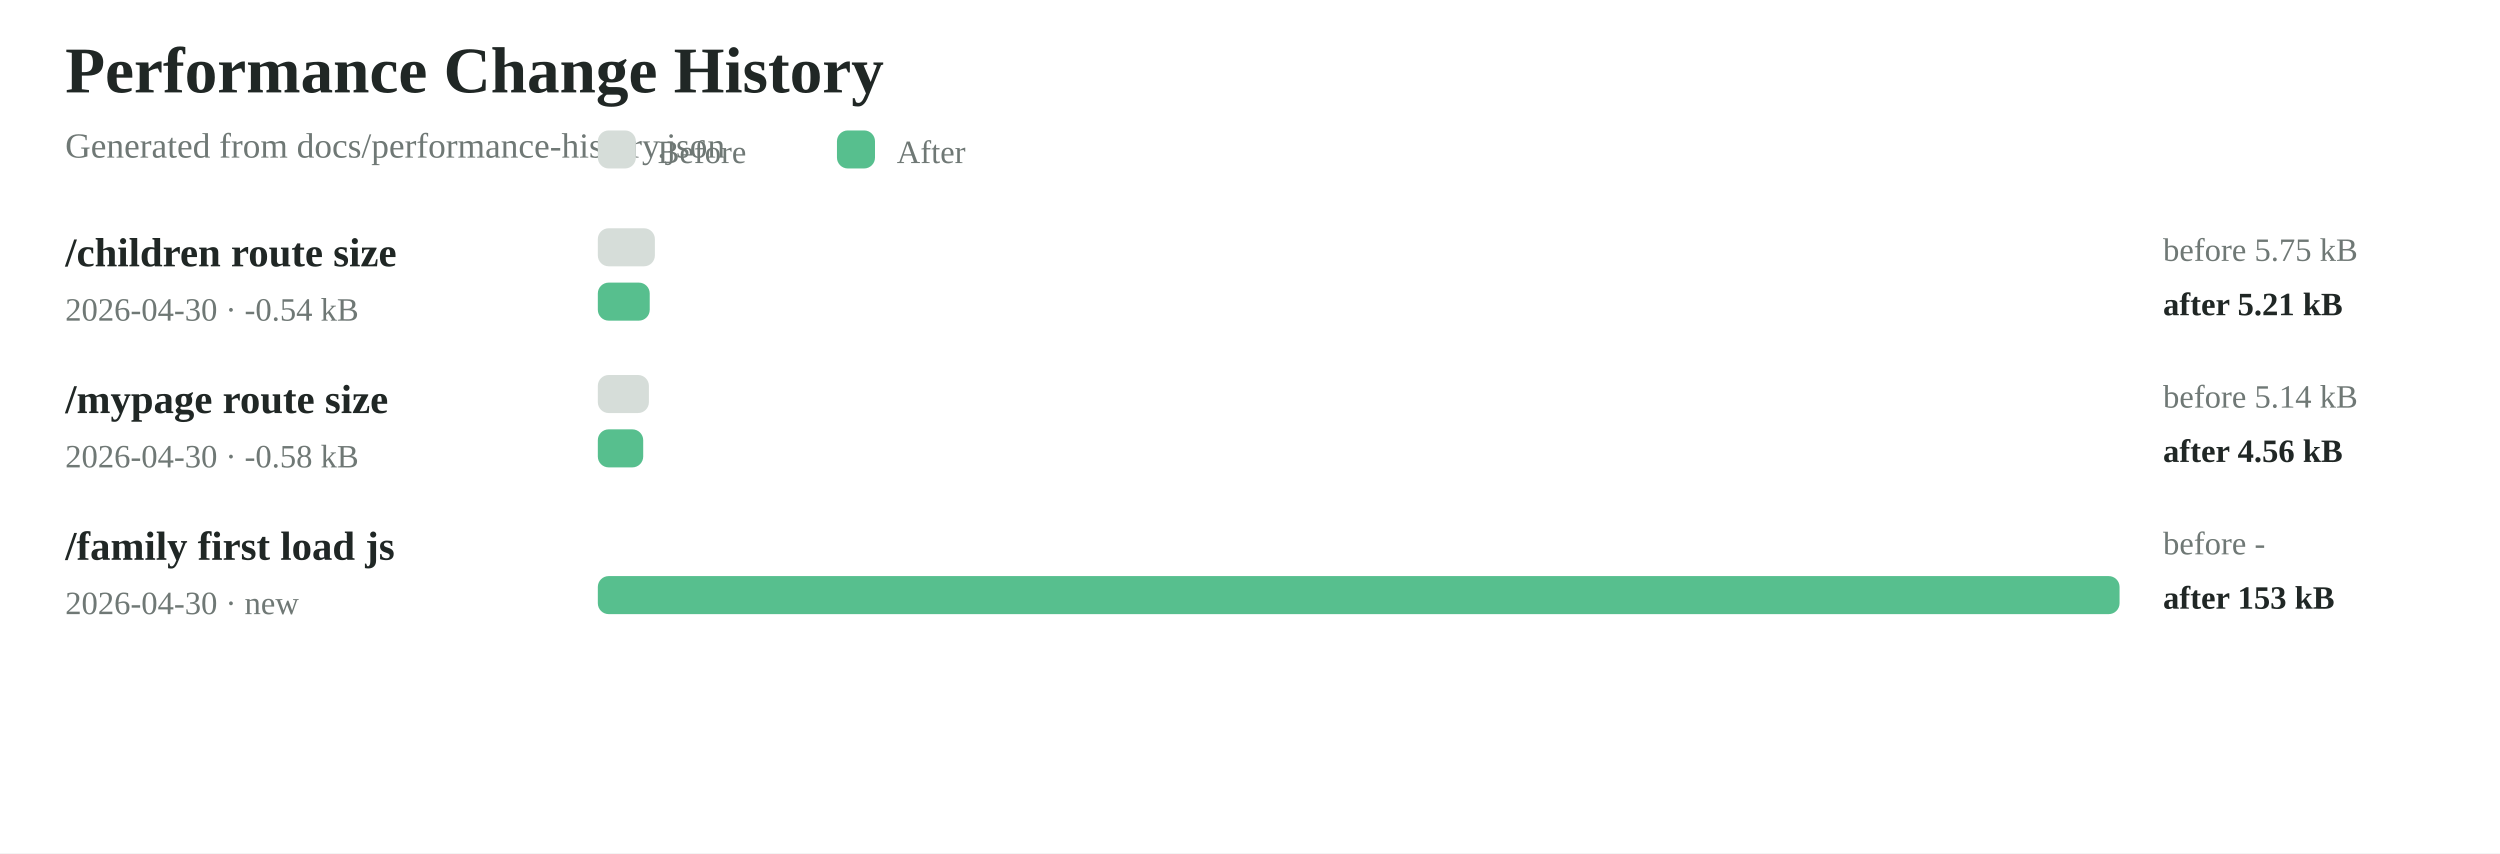
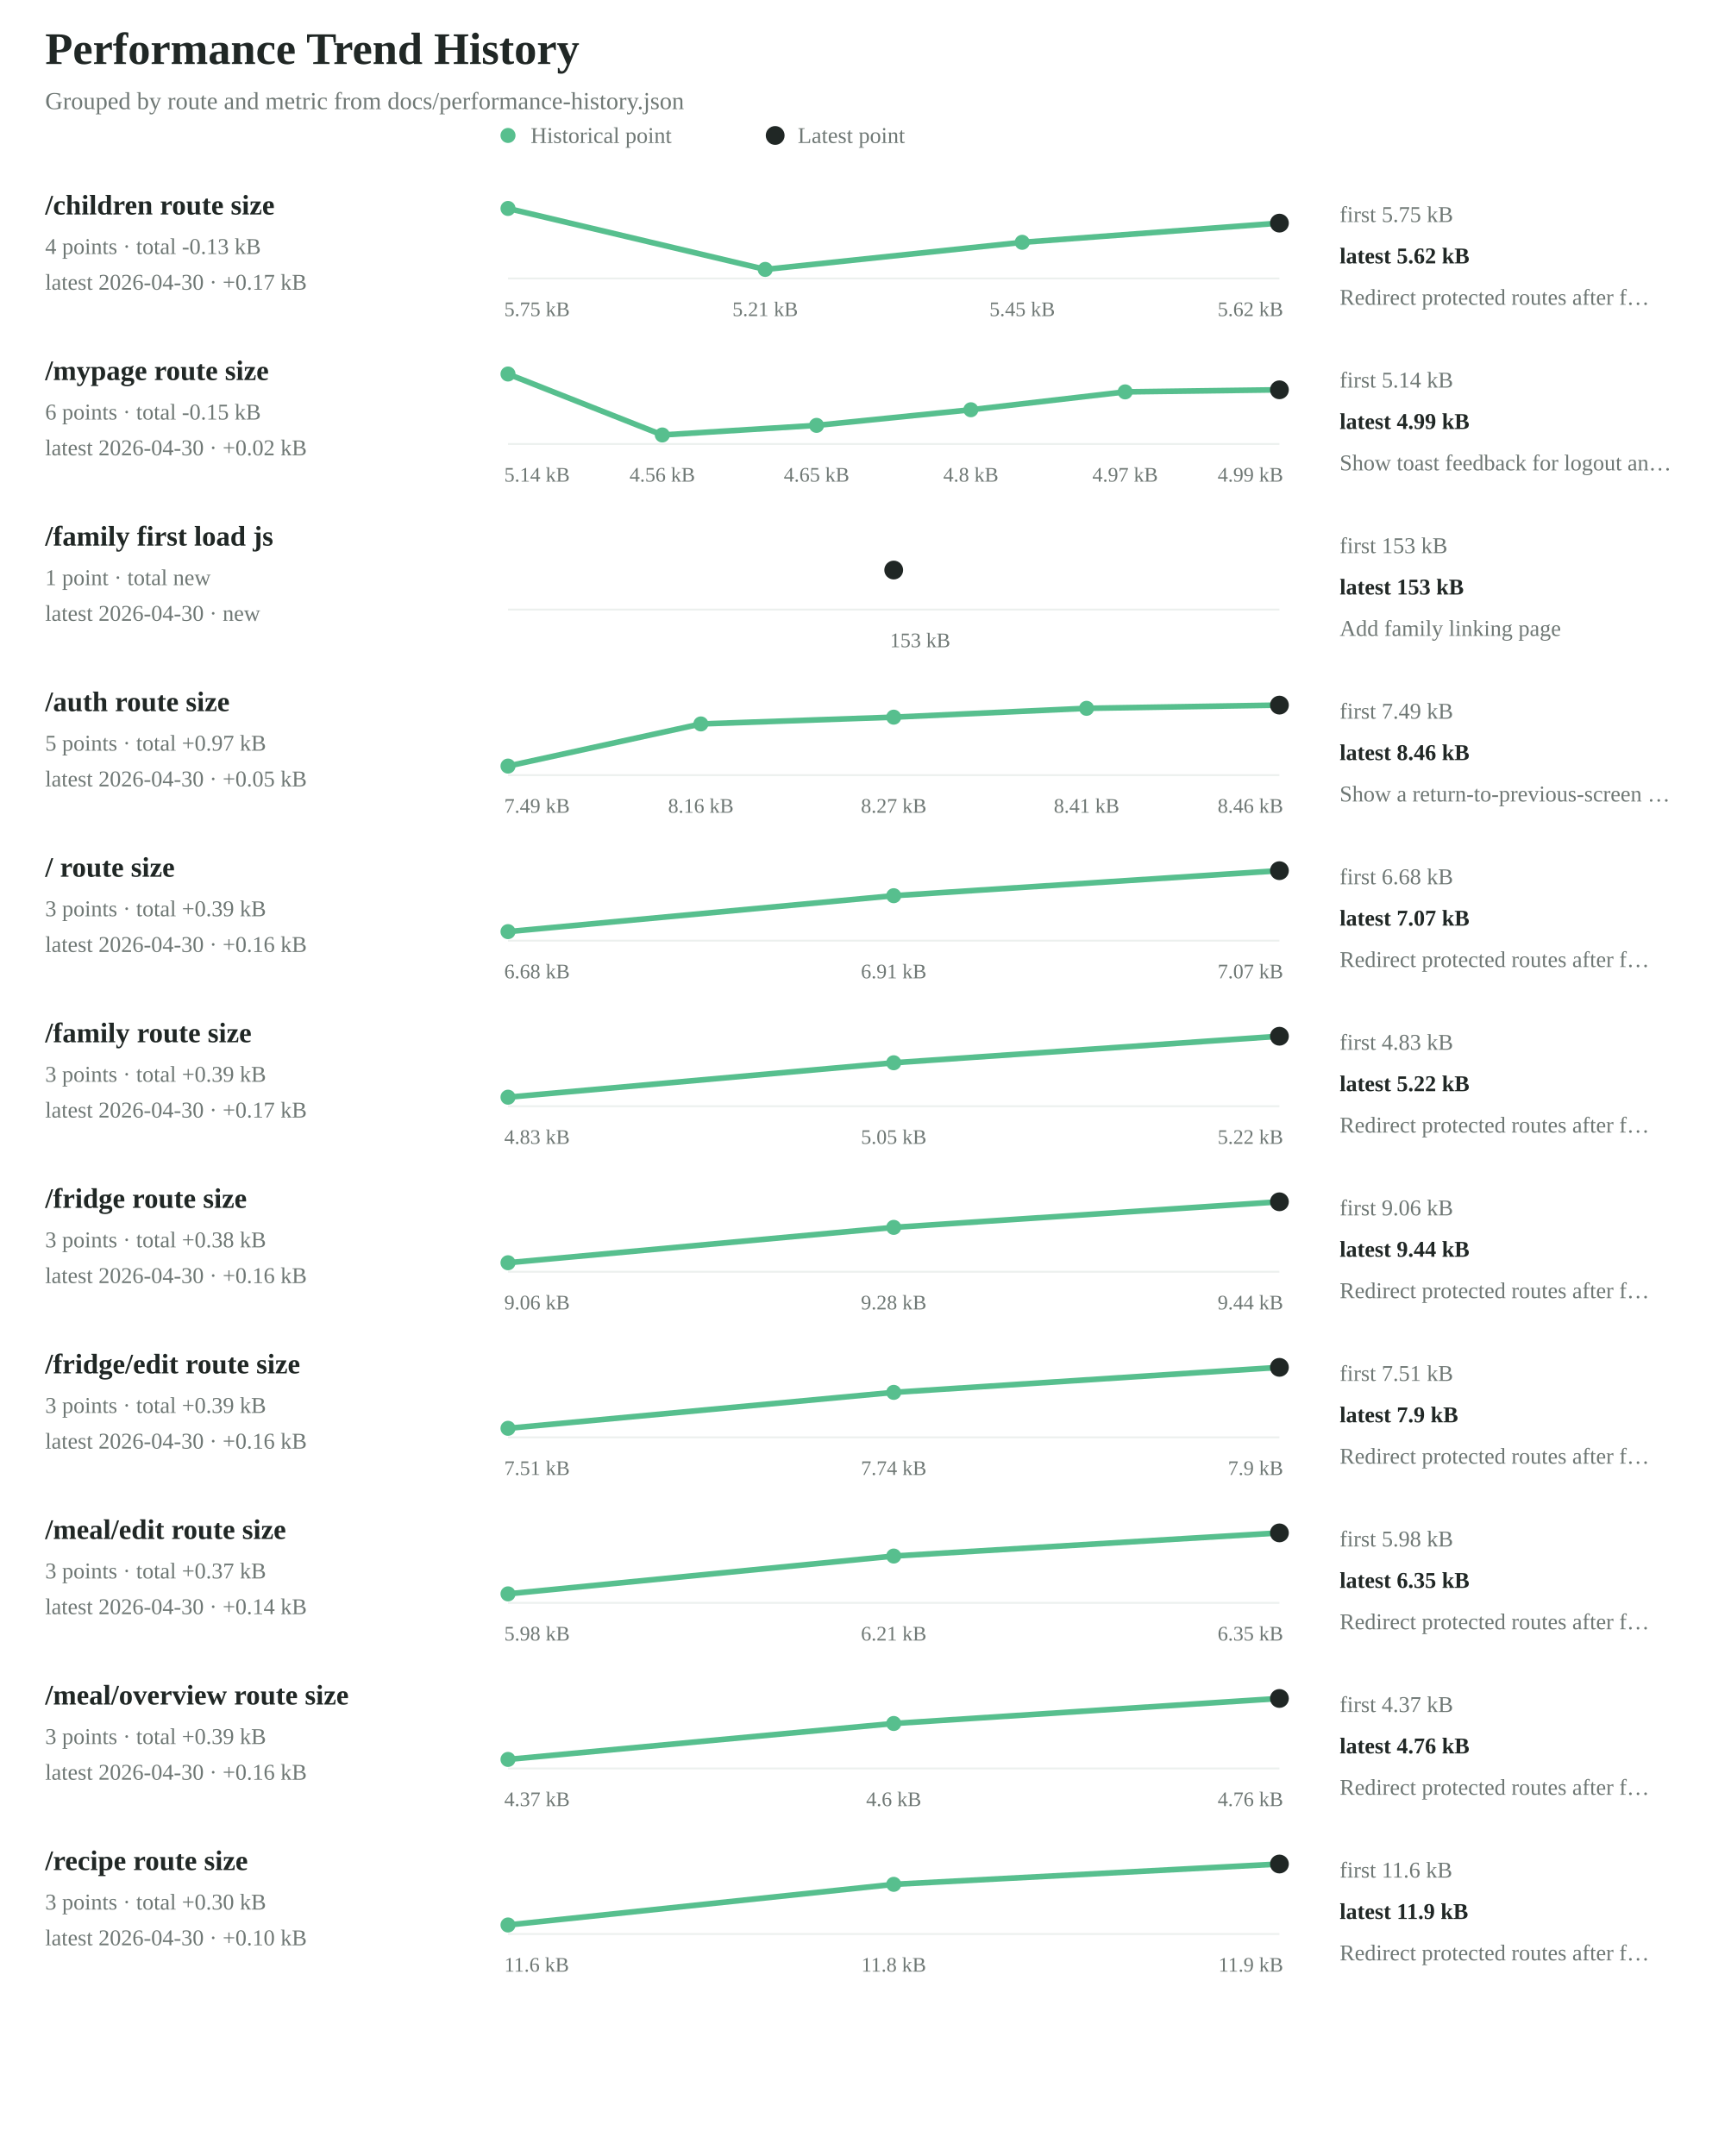
- <svg xmlns="http://www.w3.org/2000/svg" width="920" height="314" viewBox="0 0 920 314" role="img" aria-labelledby="title desc">
-   <rect width="920" height="314" fill="#ffffff" />
-   <text x="24" y="34" font-size="24" font-weight="800" fill="#202725">Performance Change History</text>
-   <text x="24" y="58" font-size="13" fill="#6f7875">Generated from docs/performance-history.json</text>
+ <svg xmlns="http://www.w3.org/2000/svg" width="920" height="1146" viewBox="0 0 920 1146" role="img" aria-labelledby="title desc">
+   <rect width="920" height="1146" fill="#ffffff" />
+   <text x="24" y="34" font-size="24" font-weight="800" fill="#202725">Performance Trend History</text>
+   <text x="24" y="58" font-size="13" fill="#6f7875">Grouped by route and metric from docs/performance-history.json</text>
  <g>
-     <rect x="220" y="48" width="14" height="14" rx="4" fill="#d6ddd9" />
-     <text x="242" y="60" font-size="12" fill="#6f7875">Before</text>
-     <rect x="308" y="48" width="14" height="14" rx="4" fill="#57bf8e" />
-     <text x="330" y="60" font-size="12" fill="#6f7875">After</text>
+     <circle cx="270" cy="72" r="4" fill="#57bf8e" />
+     <text x="282" y="76" font-size="12" fill="#6f7875">Historical point</text>
+     <circle cx="412" cy="72" r="5" fill="#202725" />
+     <text x="424" y="76" font-size="12" fill="#6f7875">Latest point</text>
  </g>
-   <text x="24" y="98" font-size="15" font-weight="700" fill="#202725">/children route size</text>
-   <text x="24" y="118" font-size="12" fill="#6f7875">2026-04-30 · -0.54 kB</text>
-   <rect x="220" y="84" width="21.0" height="14" rx="4" fill="#d6ddd9" />
-   <rect x="220" y="104" width="19.1" height="14" rx="4" fill="#57bf8e" />
-   <text x="796" y="96" font-size="12" fill="#6f7875">before 5.75 kB</text>
-   <text x="796" y="116" font-size="12" font-weight="700" fill="#202725">after 5.21 kB</text>
-   <text x="24" y="152" font-size="15" font-weight="700" fill="#202725">/mypage route size</text>
-   <text x="24" y="172" font-size="12" fill="#6f7875">2026-04-30 · -0.58 kB</text>
-   <rect x="220" y="138" width="18.8" height="14" rx="4" fill="#d6ddd9" />
-   <rect x="220" y="158" width="16.7" height="14" rx="4" fill="#57bf8e" />
-   <text x="796" y="150" font-size="12" fill="#6f7875">before 5.14 kB</text>
-   <text x="796" y="170" font-size="12" font-weight="700" fill="#202725">after 4.56 kB</text>
-   <text x="24" y="206" font-size="15" font-weight="700" fill="#202725">/family first load js</text>
-   <text x="24" y="226" font-size="12" fill="#6f7875">2026-04-30 · new</text>
-   <rect x="220" y="212" width="560.0" height="14" rx="4" fill="#57bf8e" />
-   <text x="796" y="204" font-size="12" fill="#6f7875">before -</text>
-   <text x="796" y="224" font-size="12" font-weight="700" fill="#202725">after 153 kB</text>
+   <text x="24" y="114" font-size="15" font-weight="700" fill="#202725">/children route size</text>
+   <text x="24" y="135" font-size="12" fill="#6f7875">4 points · total -0.13 kB</text>
+   <text x="24" y="154" font-size="12" fill="#6f7875">latest 2026-04-30 · +0.17 kB</text>
+   <line x1="270" y1="148" x2="680" y2="148" stroke="#ecf0ee" stroke-width="1" />
+   <path d="M 270.0 110.8 L 406.7 143.2 L 543.3 128.8 L 680.0 118.6" fill="none" stroke="#57bf8e" stroke-width="3" stroke-linecap="round" stroke-linejoin="round" />
+   <circle cx="270.0" cy="110.8" r="4" fill="#57bf8e" />
+   <circle cx="406.7" cy="143.2" r="4" fill="#57bf8e" />
+   <circle cx="543.3" cy="128.8" r="4" fill="#57bf8e" />
+   <circle cx="680.0" cy="118.6" r="5" fill="#202725" />
+   <text x="268.0" y="168" text-anchor="start" font-size="11" fill="#6f7875">5.75 kB</text>
+   <text x="406.7" y="168" text-anchor="middle" font-size="11" fill="#6f7875">5.21 kB</text>
+   <text x="543.3" y="168" text-anchor="middle" font-size="11" fill="#6f7875">5.45 kB</text>
+   <text x="682.0" y="168" text-anchor="end" font-size="11" fill="#6f7875">5.62 kB</text>
+   <text x="712" y="118" font-size="12" fill="#6f7875">first 5.75 kB</text>
+   <text x="712" y="140" font-size="12" font-weight="700" fill="#202725">latest 5.62 kB</text>
+   <text x="712" y="162" font-size="12" fill="#6f7875">Redirect protected routes after f…</text>
+   <text x="24" y="202" font-size="15" font-weight="700" fill="#202725">/mypage route size</text>
+   <text x="24" y="223" font-size="12" fill="#6f7875">6 points · total -0.15 kB</text>
+   <text x="24" y="242" font-size="12" fill="#6f7875">latest 2026-04-30 · +0.02 kB</text>
+   <line x1="270" y1="236" x2="680" y2="236" stroke="#ecf0ee" stroke-width="1" />
+   <path d="M 270.0 198.8 L 352.0 231.2 L 434.0 226.1 L 516.0 217.8 L 598.0 208.3 L 680.0 207.2" fill="none" stroke="#57bf8e" stroke-width="3" stroke-linecap="round" stroke-linejoin="round" />
+   <circle cx="270.0" cy="198.8" r="4" fill="#57bf8e" />
+   <circle cx="352.0" cy="231.2" r="4" fill="#57bf8e" />
+   <circle cx="434.0" cy="226.1" r="4" fill="#57bf8e" />
+   <circle cx="516.0" cy="217.8" r="4" fill="#57bf8e" />
+   <circle cx="598.0" cy="208.3" r="4" fill="#57bf8e" />
+   <circle cx="680.0" cy="207.2" r="5" fill="#202725" />
+   <text x="268.0" y="256" text-anchor="start" font-size="11" fill="#6f7875">5.14 kB</text>
+   <text x="352.0" y="256" text-anchor="middle" font-size="11" fill="#6f7875">4.56 kB</text>
+   <text x="434.0" y="256" text-anchor="middle" font-size="11" fill="#6f7875">4.65 kB</text>
+   <text x="516.0" y="256" text-anchor="middle" font-size="11" fill="#6f7875">4.8 kB</text>
+   <text x="598.0" y="256" text-anchor="middle" font-size="11" fill="#6f7875">4.97 kB</text>
+   <text x="682.0" y="256" text-anchor="end" font-size="11" fill="#6f7875">4.99 kB</text>
+   <text x="712" y="206" font-size="12" fill="#6f7875">first 5.14 kB</text>
+   <text x="712" y="228" font-size="12" font-weight="700" fill="#202725">latest 4.99 kB</text>
+   <text x="712" y="250" font-size="12" fill="#6f7875">Show toast feedback for logout an…</text>
+   <text x="24" y="290" font-size="15" font-weight="700" fill="#202725">/family first load js</text>
+   <text x="24" y="311" font-size="12" fill="#6f7875">1 point · total new</text>
+   <text x="24" y="330" font-size="12" fill="#6f7875">latest 2026-04-30 · new</text>
+   <line x1="270" y1="324" x2="680" y2="324" stroke="#ecf0ee" stroke-width="1" />
+   <circle cx="475.0" cy="303.0" r="5" fill="#202725" />
+   <text x="473.0" y="344" text-anchor="start" font-size="11" fill="#6f7875">153 kB</text>
+   <text x="712" y="294" font-size="12" fill="#6f7875">first 153 kB</text>
+   <text x="712" y="316" font-size="12" font-weight="700" fill="#202725">latest 153 kB</text>
+   <text x="712" y="338" font-size="12" fill="#6f7875">Add family linking page</text>
+   <text x="24" y="378" font-size="15" font-weight="700" fill="#202725">/auth route size</text>
+   <text x="24" y="399" font-size="12" fill="#6f7875">5 points · total +0.97 kB</text>
+   <text x="24" y="418" font-size="12" fill="#6f7875">latest 2026-04-30 · +0.05 kB</text>
+   <line x1="270" y1="412" x2="680" y2="412" stroke="#ecf0ee" stroke-width="1" />
+   <path d="M 270.0 407.2 L 372.5 384.8 L 475.0 381.2 L 577.5 376.5 L 680.0 374.8" fill="none" stroke="#57bf8e" stroke-width="3" stroke-linecap="round" stroke-linejoin="round" />
+   <circle cx="270.0" cy="407.2" r="4" fill="#57bf8e" />
+   <circle cx="372.5" cy="384.8" r="4" fill="#57bf8e" />
+   <circle cx="475.0" cy="381.2" r="4" fill="#57bf8e" />
+   <circle cx="577.5" cy="376.5" r="4" fill="#57bf8e" />
+   <circle cx="680.0" cy="374.8" r="5" fill="#202725" />
+   <text x="268.0" y="432" text-anchor="start" font-size="11" fill="#6f7875">7.49 kB</text>
+   <text x="372.5" y="432" text-anchor="middle" font-size="11" fill="#6f7875">8.16 kB</text>
+   <text x="475.0" y="432" text-anchor="middle" font-size="11" fill="#6f7875">8.27 kB</text>
+   <text x="577.5" y="432" text-anchor="middle" font-size="11" fill="#6f7875">8.41 kB</text>
+   <text x="682.0" y="432" text-anchor="end" font-size="11" fill="#6f7875">8.46 kB</text>
+   <text x="712" y="382" font-size="12" fill="#6f7875">first 7.49 kB</text>
+   <text x="712" y="404" font-size="12" font-weight="700" fill="#202725">latest 8.46 kB</text>
+   <text x="712" y="426" font-size="12" fill="#6f7875">Show a return-to-previous-screen …</text>
+   <text x="24" y="466" font-size="15" font-weight="700" fill="#202725">/ route size</text>
+   <text x="24" y="487" font-size="12" fill="#6f7875">3 points · total +0.39 kB</text>
+   <text x="24" y="506" font-size="12" fill="#6f7875">latest 2026-04-30 · +0.16 kB</text>
+   <line x1="270" y1="500" x2="680" y2="500" stroke="#ecf0ee" stroke-width="1" />
+   <path d="M 270.0 495.2 L 475.0 476.1 L 680.0 462.8" fill="none" stroke="#57bf8e" stroke-width="3" stroke-linecap="round" stroke-linejoin="round" />
+   <circle cx="270.0" cy="495.2" r="4" fill="#57bf8e" />
+   <circle cx="475.0" cy="476.1" r="4" fill="#57bf8e" />
+   <circle cx="680.0" cy="462.8" r="5" fill="#202725" />
+   <text x="268.0" y="520" text-anchor="start" font-size="11" fill="#6f7875">6.68 kB</text>
+   <text x="475.0" y="520" text-anchor="middle" font-size="11" fill="#6f7875">6.91 kB</text>
+   <text x="682.0" y="520" text-anchor="end" font-size="11" fill="#6f7875">7.07 kB</text>
+   <text x="712" y="470" font-size="12" fill="#6f7875">first 6.68 kB</text>
+   <text x="712" y="492" font-size="12" font-weight="700" fill="#202725">latest 7.07 kB</text>
+   <text x="712" y="514" font-size="12" fill="#6f7875">Redirect protected routes after f…</text>
+   <text x="24" y="554" font-size="15" font-weight="700" fill="#202725">/family route size</text>
+   <text x="24" y="575" font-size="12" fill="#6f7875">3 points · total +0.39 kB</text>
+   <text x="24" y="594" font-size="12" fill="#6f7875">latest 2026-04-30 · +0.17 kB</text>
+   <line x1="270" y1="588" x2="680" y2="588" stroke="#ecf0ee" stroke-width="1" />
+   <path d="M 270.0 583.2 L 475.0 564.9 L 680.0 550.8" fill="none" stroke="#57bf8e" stroke-width="3" stroke-linecap="round" stroke-linejoin="round" />
+   <circle cx="270.0" cy="583.2" r="4" fill="#57bf8e" />
+   <circle cx="475.0" cy="564.9" r="4" fill="#57bf8e" />
+   <circle cx="680.0" cy="550.8" r="5" fill="#202725" />
+   <text x="268.0" y="608" text-anchor="start" font-size="11" fill="#6f7875">4.83 kB</text>
+   <text x="475.0" y="608" text-anchor="middle" font-size="11" fill="#6f7875">5.05 kB</text>
+   <text x="682.0" y="608" text-anchor="end" font-size="11" fill="#6f7875">5.22 kB</text>
+   <text x="712" y="558" font-size="12" fill="#6f7875">first 4.83 kB</text>
+   <text x="712" y="580" font-size="12" font-weight="700" fill="#202725">latest 5.22 kB</text>
+   <text x="712" y="602" font-size="12" fill="#6f7875">Redirect protected routes after f…</text>
+   <text x="24" y="642" font-size="15" font-weight="700" fill="#202725">/fridge route size</text>
+   <text x="24" y="663" font-size="12" fill="#6f7875">3 points · total +0.38 kB</text>
+   <text x="24" y="682" font-size="12" fill="#6f7875">latest 2026-04-30 · +0.16 kB</text>
+   <line x1="270" y1="676" x2="680" y2="676" stroke="#ecf0ee" stroke-width="1" />
+   <path d="M 270.0 671.2 L 475.0 652.4 L 680.0 638.8" fill="none" stroke="#57bf8e" stroke-width="3" stroke-linecap="round" stroke-linejoin="round" />
+   <circle cx="270.0" cy="671.2" r="4" fill="#57bf8e" />
+   <circle cx="475.0" cy="652.4" r="4" fill="#57bf8e" />
+   <circle cx="680.0" cy="638.8" r="5" fill="#202725" />
+   <text x="268.0" y="696" text-anchor="start" font-size="11" fill="#6f7875">9.06 kB</text>
+   <text x="475.0" y="696" text-anchor="middle" font-size="11" fill="#6f7875">9.28 kB</text>
+   <text x="682.0" y="696" text-anchor="end" font-size="11" fill="#6f7875">9.44 kB</text>
+   <text x="712" y="646" font-size="12" fill="#6f7875">first 9.06 kB</text>
+   <text x="712" y="668" font-size="12" font-weight="700" fill="#202725">latest 9.44 kB</text>
+   <text x="712" y="690" font-size="12" fill="#6f7875">Redirect protected routes after f…</text>
+   <text x="24" y="730" font-size="15" font-weight="700" fill="#202725">/fridge/edit route size</text>
+   <text x="24" y="751" font-size="12" fill="#6f7875">3 points · total +0.39 kB</text>
+   <text x="24" y="770" font-size="12" fill="#6f7875">latest 2026-04-30 · +0.16 kB</text>
+   <line x1="270" y1="764" x2="680" y2="764" stroke="#ecf0ee" stroke-width="1" />
+   <path d="M 270.0 759.2 L 475.0 740.1 L 680.0 726.8" fill="none" stroke="#57bf8e" stroke-width="3" stroke-linecap="round" stroke-linejoin="round" />
+   <circle cx="270.0" cy="759.2" r="4" fill="#57bf8e" />
+   <circle cx="475.0" cy="740.1" r="4" fill="#57bf8e" />
+   <circle cx="680.0" cy="726.8" r="5" fill="#202725" />
+   <text x="268.0" y="784" text-anchor="start" font-size="11" fill="#6f7875">7.51 kB</text>
+   <text x="475.0" y="784" text-anchor="middle" font-size="11" fill="#6f7875">7.74 kB</text>
+   <text x="682.0" y="784" text-anchor="end" font-size="11" fill="#6f7875">7.9 kB</text>
+   <text x="712" y="734" font-size="12" fill="#6f7875">first 7.51 kB</text>
+   <text x="712" y="756" font-size="12" font-weight="700" fill="#202725">latest 7.9 kB</text>
+   <text x="712" y="778" font-size="12" fill="#6f7875">Redirect protected routes after f…</text>
+   <text x="24" y="818" font-size="15" font-weight="700" fill="#202725">/meal/edit route size</text>
+   <text x="24" y="839" font-size="12" fill="#6f7875">3 points · total +0.37 kB</text>
+   <text x="24" y="858" font-size="12" fill="#6f7875">latest 2026-04-30 · +0.14 kB</text>
+   <line x1="270" y1="852" x2="680" y2="852" stroke="#ecf0ee" stroke-width="1" />
+   <path d="M 270.0 847.2 L 475.0 827.1 L 680.0 814.8" fill="none" stroke="#57bf8e" stroke-width="3" stroke-linecap="round" stroke-linejoin="round" />
+   <circle cx="270.0" cy="847.2" r="4" fill="#57bf8e" />
+   <circle cx="475.0" cy="827.1" r="4" fill="#57bf8e" />
+   <circle cx="680.0" cy="814.8" r="5" fill="#202725" />
+   <text x="268.0" y="872" text-anchor="start" font-size="11" fill="#6f7875">5.98 kB</text>
+   <text x="475.0" y="872" text-anchor="middle" font-size="11" fill="#6f7875">6.21 kB</text>
+   <text x="682.0" y="872" text-anchor="end" font-size="11" fill="#6f7875">6.35 kB</text>
+   <text x="712" y="822" font-size="12" fill="#6f7875">first 5.98 kB</text>
+   <text x="712" y="844" font-size="12" font-weight="700" fill="#202725">latest 6.35 kB</text>
+   <text x="712" y="866" font-size="12" fill="#6f7875">Redirect protected routes after f…</text>
+   <text x="24" y="906" font-size="15" font-weight="700" fill="#202725">/meal/overview route size</text>
+   <text x="24" y="927" font-size="12" fill="#6f7875">3 points · total +0.39 kB</text>
+   <text x="24" y="946" font-size="12" fill="#6f7875">latest 2026-04-30 · +0.16 kB</text>
+   <line x1="270" y1="940" x2="680" y2="940" stroke="#ecf0ee" stroke-width="1" />
+   <path d="M 270.0 935.2 L 475.0 916.1 L 680.0 902.8" fill="none" stroke="#57bf8e" stroke-width="3" stroke-linecap="round" stroke-linejoin="round" />
+   <circle cx="270.0" cy="935.2" r="4" fill="#57bf8e" />
+   <circle cx="475.0" cy="916.1" r="4" fill="#57bf8e" />
+   <circle cx="680.0" cy="902.8" r="5" fill="#202725" />
+   <text x="268.0" y="960" text-anchor="start" font-size="11" fill="#6f7875">4.37 kB</text>
+   <text x="475.0" y="960" text-anchor="middle" font-size="11" fill="#6f7875">4.6 kB</text>
+   <text x="682.0" y="960" text-anchor="end" font-size="11" fill="#6f7875">4.76 kB</text>
+   <text x="712" y="910" font-size="12" fill="#6f7875">first 4.37 kB</text>
+   <text x="712" y="932" font-size="12" font-weight="700" fill="#202725">latest 4.76 kB</text>
+   <text x="712" y="954" font-size="12" fill="#6f7875">Redirect protected routes after f…</text>
+   <text x="24" y="994" font-size="15" font-weight="700" fill="#202725">/recipe route size</text>
+   <text x="24" y="1015" font-size="12" fill="#6f7875">3 points · total +0.30 kB</text>
+   <text x="24" y="1034" font-size="12" fill="#6f7875">latest 2026-04-30 · +0.10 kB</text>
+   <line x1="270" y1="1028" x2="680" y2="1028" stroke="#ecf0ee" stroke-width="1" />
+   <path d="M 270.0 1023.2 L 475.0 1001.6 L 680.0 990.8" fill="none" stroke="#57bf8e" stroke-width="3" stroke-linecap="round" stroke-linejoin="round" />
+   <circle cx="270.0" cy="1023.2" r="4" fill="#57bf8e" />
+   <circle cx="475.0" cy="1001.6" r="4" fill="#57bf8e" />
+   <circle cx="680.0" cy="990.8" r="5" fill="#202725" />
+   <text x="268.0" y="1048" text-anchor="start" font-size="11" fill="#6f7875">11.6 kB</text>
+   <text x="475.0" y="1048" text-anchor="middle" font-size="11" fill="#6f7875">11.8 kB</text>
+   <text x="682.0" y="1048" text-anchor="end" font-size="11" fill="#6f7875">11.9 kB</text>
+   <text x="712" y="998" font-size="12" fill="#6f7875">first 11.6 kB</text>
+   <text x="712" y="1020" font-size="12" font-weight="700" fill="#202725">latest 11.9 kB</text>
+   <text x="712" y="1042" font-size="12" fill="#6f7875">Redirect protected routes after f…</text>
</svg>
